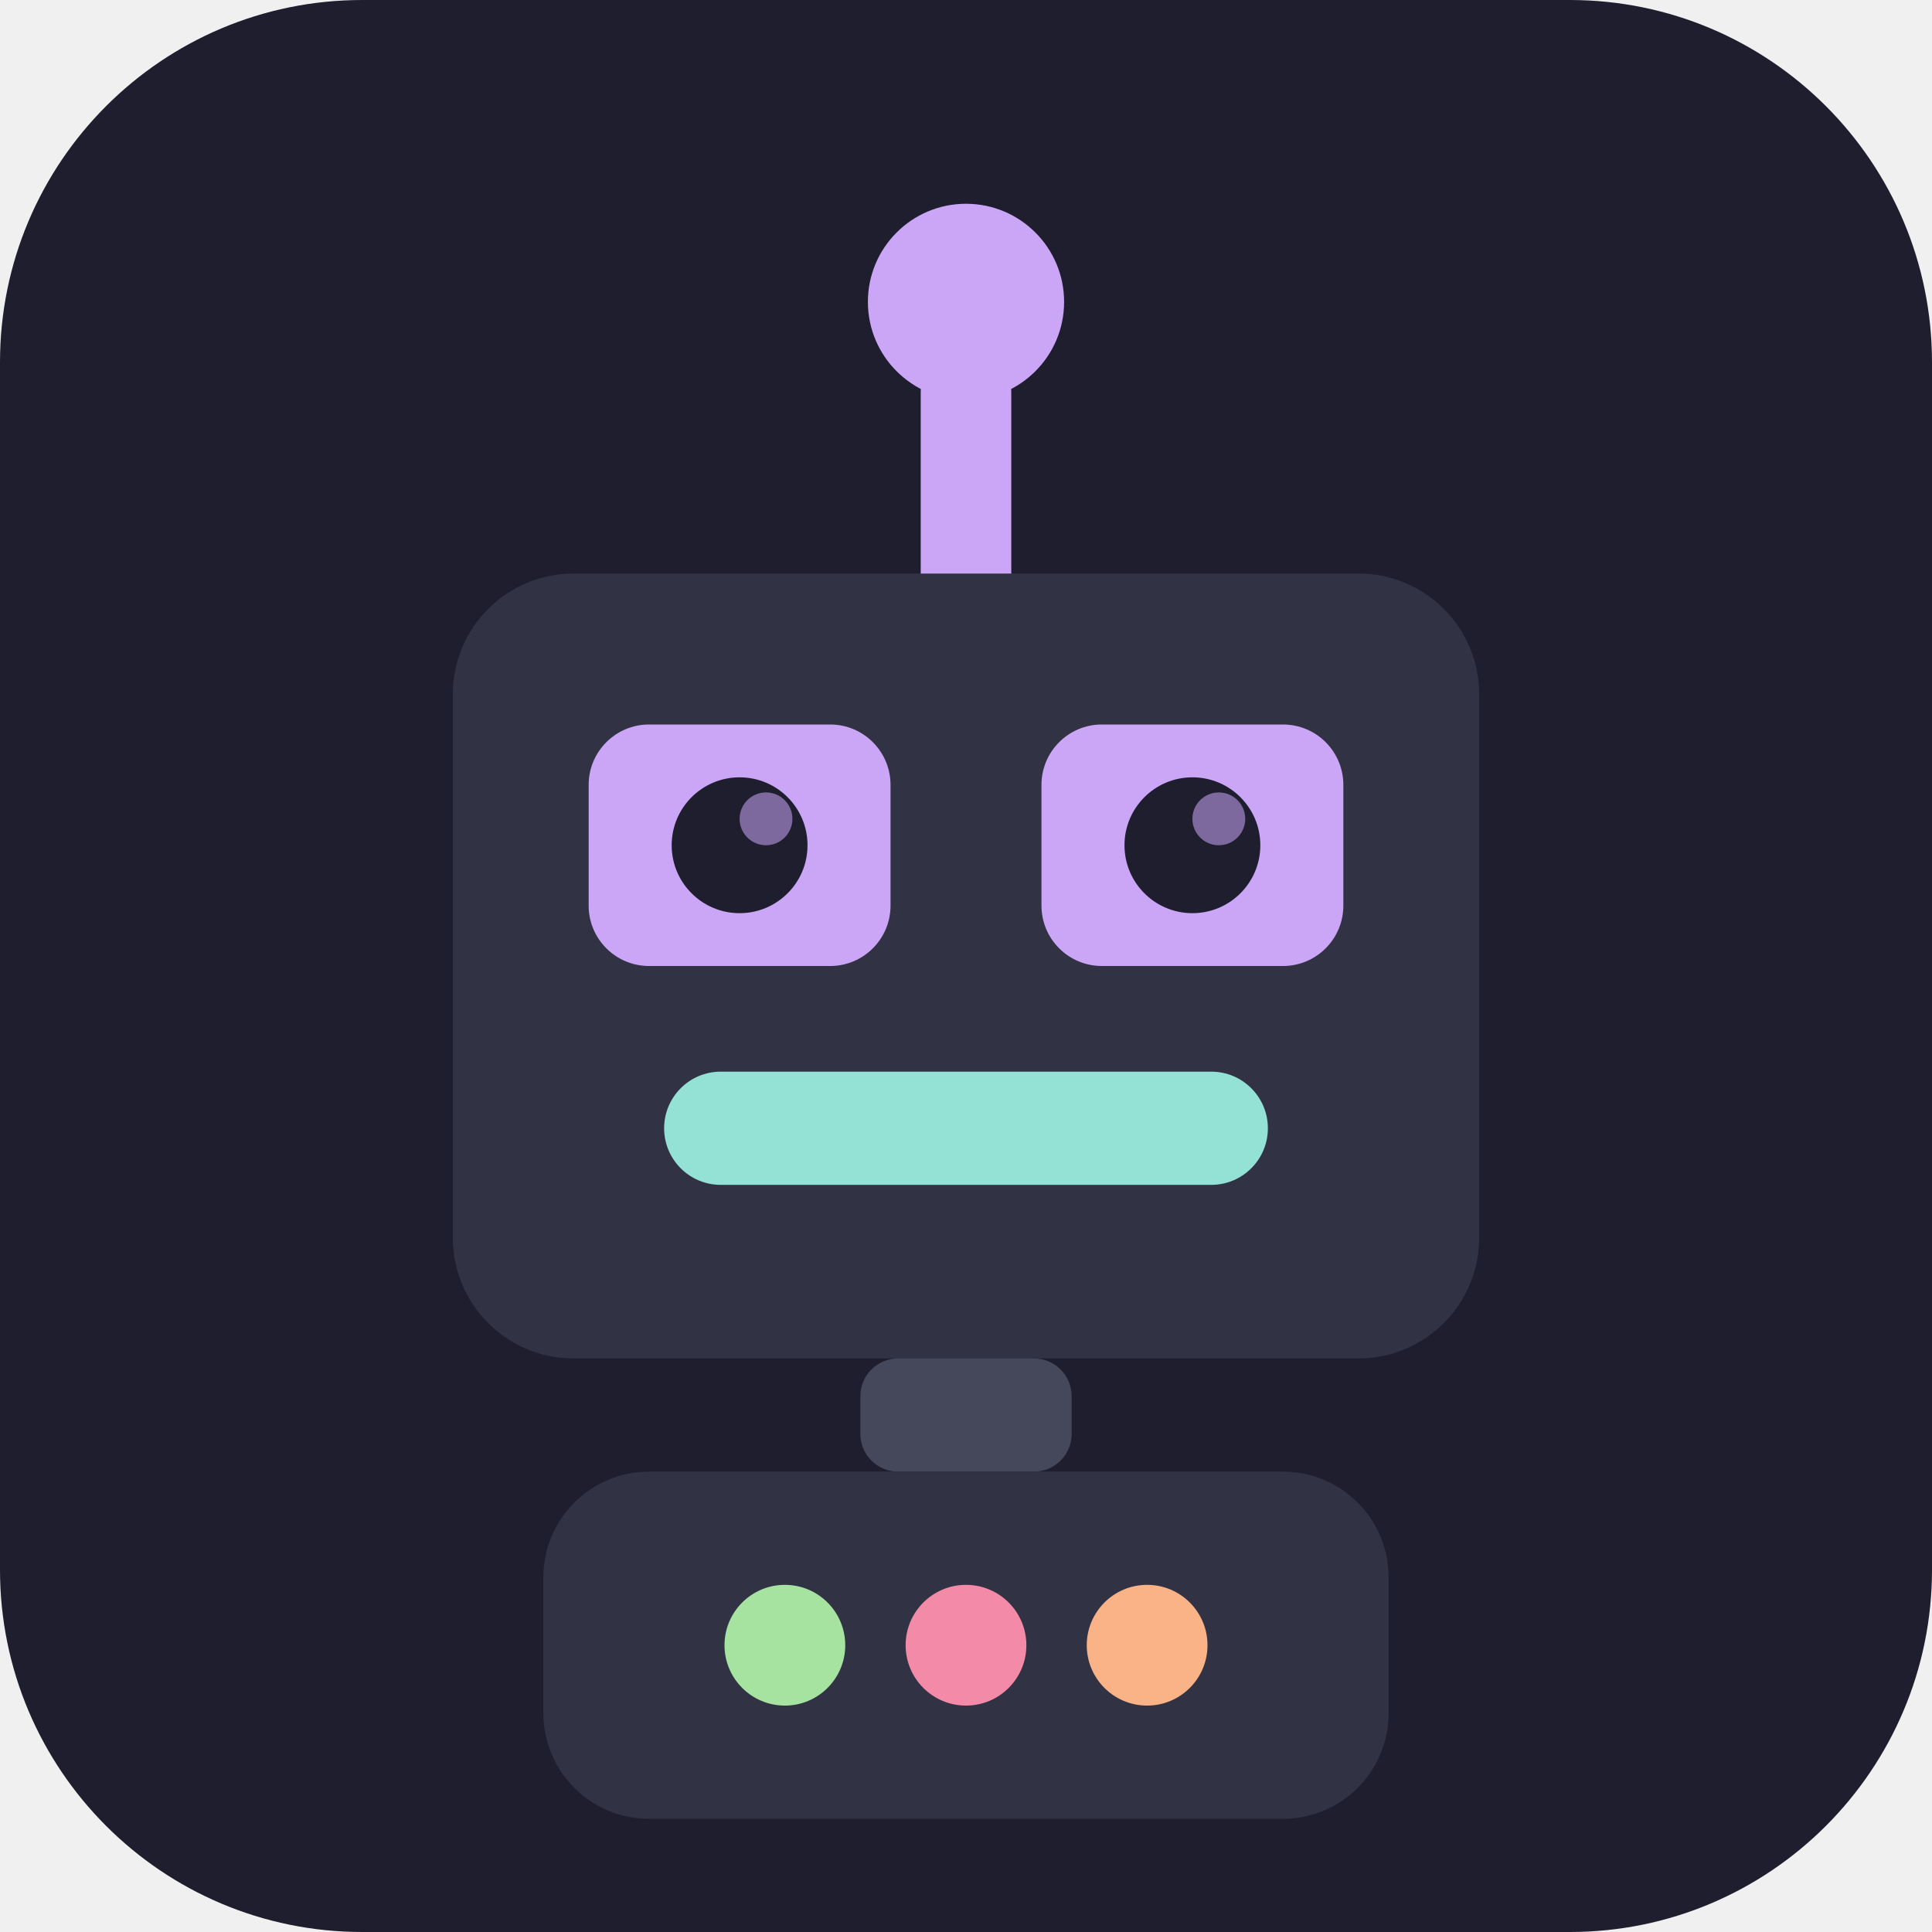
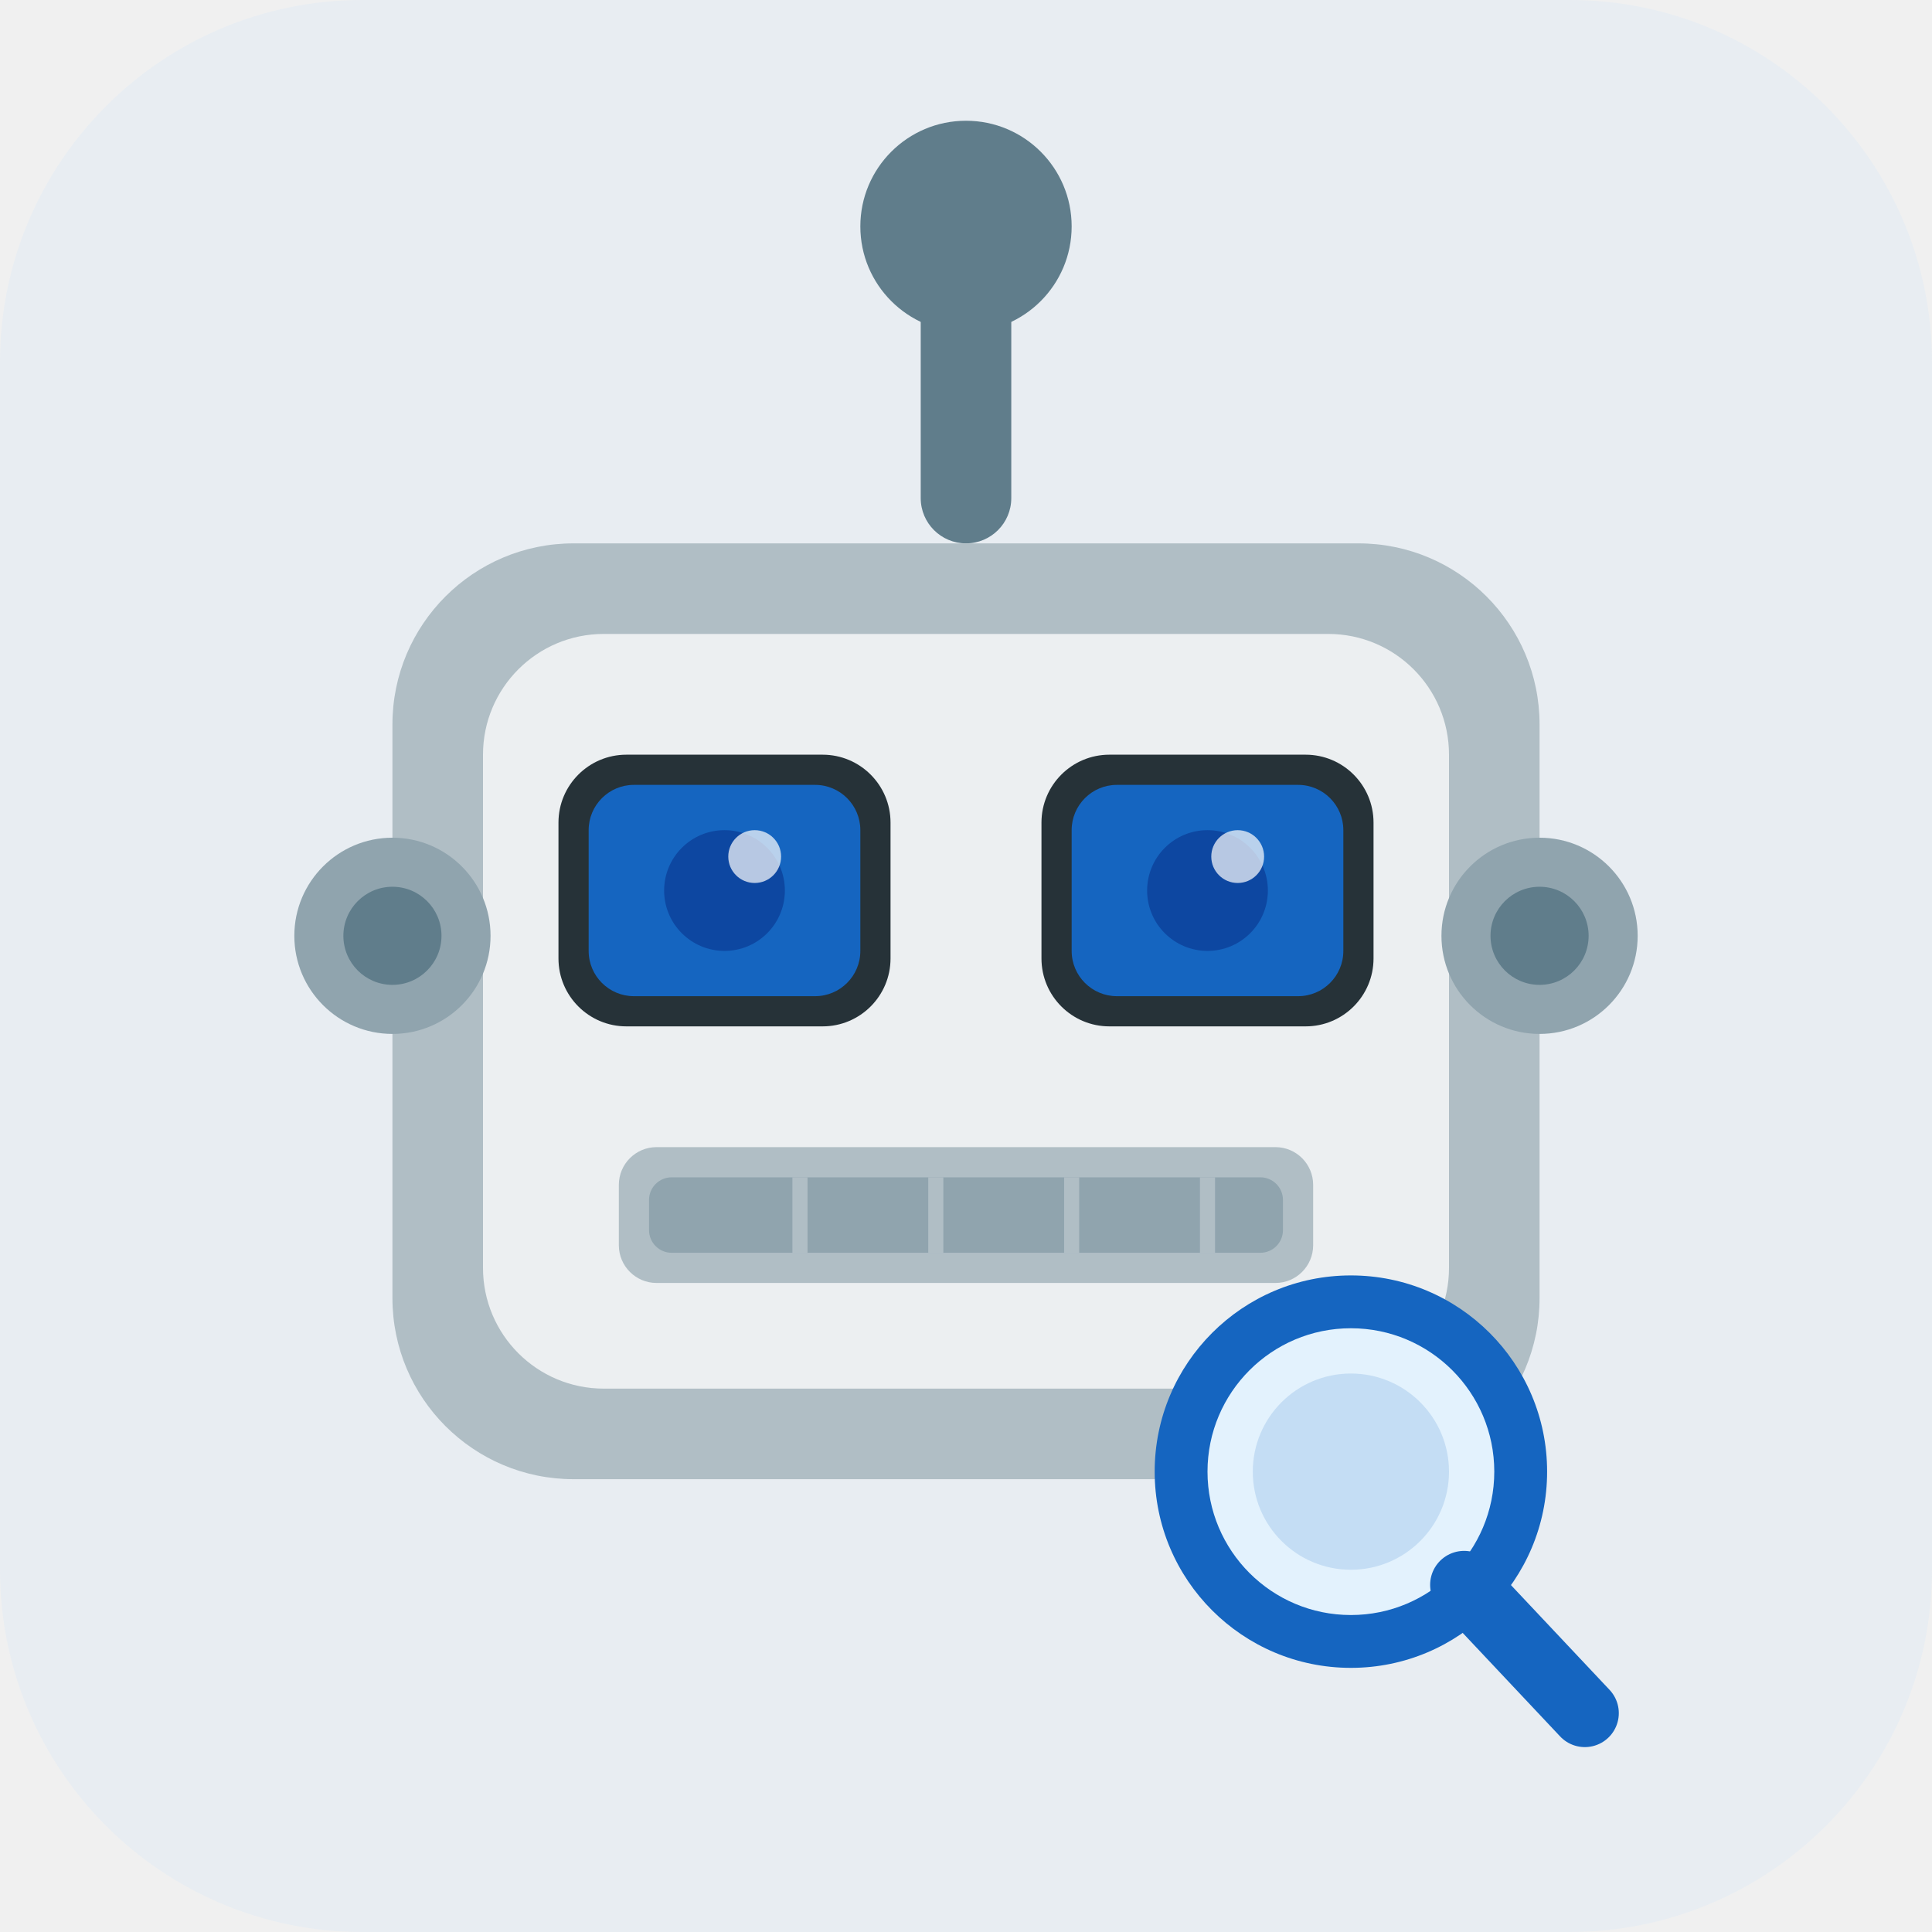
<svg xmlns="http://www.w3.org/2000/svg" viewBox="0 0 512 512">
-   <rect width="512" height="512" rx="96" fill="#1e1e2e" />
-   <rect x="244" y="92" width="24" height="72" rx="12" fill="#cba6f7" />
-   <circle cx="256" cy="80" r="26" fill="#cba6f7" />
-   <rect x="120" y="152" width="272" height="208" rx="32" fill="#313244" />
-   <rect x="156" y="192" width="80" height="64" rx="16" fill="#cba6f7" />
-   <rect x="276" y="192" width="80" height="64" rx="16" fill="#cba6f7" />
-   <circle cx="196" cy="224" r="18" fill="#1e1e2e" />
-   <circle cx="316" cy="224" r="18" fill="#1e1e2e" />
-   <circle cx="203" cy="217" r="7" fill="#cba6f7" opacity="0.55" />
-   <circle cx="323" cy="217" r="7" fill="#cba6f7" opacity="0.55" />
-   <rect x="176" y="284" width="160" height="30" rx="15" fill="#94e2d5" />
-   <rect x="228" y="360" width="56" height="30" rx="10" fill="#45475a" />
-   <rect x="144" y="390" width="224" height="92" rx="28" fill="#313244" />
-   <circle cx="208" cy="436" r="16" fill="#a6e3a1" />
-   <circle cx="256" cy="436" r="16" fill="#f38ba8" />
-   <circle cx="304" cy="436" r="16" fill="#fab387" />
+   <rect width="512" height="512" rx="96" fill="#E8EDF2" />
+   <rect x="244" y="72" width="24" height="72" rx="12" fill="#607D8B" />
+   <circle cx="256" cy="60" r="28" fill="#607D8B" />
+   <rect x="104" y="144" width="304" height="248" rx="48" fill="#B0BEC5" />
+   <rect x="128" y="168" width="256" height="200" rx="32" fill="#ECEFF1" />
+   <rect x="148" y="200" width="88" height="72" rx="18" fill="#263238" />
+   <rect x="276" y="200" width="88" height="72" rx="18" fill="#263238" />
+   <rect x="156" y="208" width="72" height="56" rx="12" fill="#1565C0" />
+   <rect x="284" y="208" width="72" height="56" rx="12" fill="#1565C0" />
+   <circle cx="192" cy="236" r="16" fill="#0D47A1" />
+   <circle cx="320" cy="236" r="16" fill="#0D47A1" />
+   <circle cx="200" cy="227" r="7" fill="white" opacity="0.7" />
+   <circle cx="328" cy="227" r="7" fill="white" opacity="0.7" />
+   <rect x="164" y="304" width="184" height="36" rx="10" fill="#B0BEC5" />
+   <rect x="172" y="312" width="168" height="20" rx="6" fill="#90A4AE" />
+   <line x1="212" y1="312" x2="212" y2="332" stroke="#B0BEC5" stroke-width="4" />
+   <line x1="248" y1="312" x2="248" y2="332" stroke="#B0BEC5" stroke-width="4" />
+   <line x1="284" y1="312" x2="284" y2="332" stroke="#B0BEC5" stroke-width="4" />
+   <line x1="320" y1="312" x2="320" y2="332" stroke="#B0BEC5" stroke-width="4" />
+   <circle cx="104" cy="248" r="26" fill="#90A4AE" />
+   <circle cx="104" cy="248" r="13" fill="#607D8B" />
+   <circle cx="408" cy="248" r="26" fill="#90A4AE" />
+   <circle cx="408" cy="248" r="13" fill="#607D8B" />
+   <circle cx="358" cy="390" r="52" fill="#1565C0" />
+   <circle cx="358" cy="390" r="38" fill="#E3F2FD" />
+   <circle cx="358" cy="390" r="26" fill="#1565C0" opacity="0.15" />
+   <line x1="388" y1="420" x2="420" y2="454" stroke="#1565C0" stroke-width="18" stroke-linecap="round" />
</svg>
